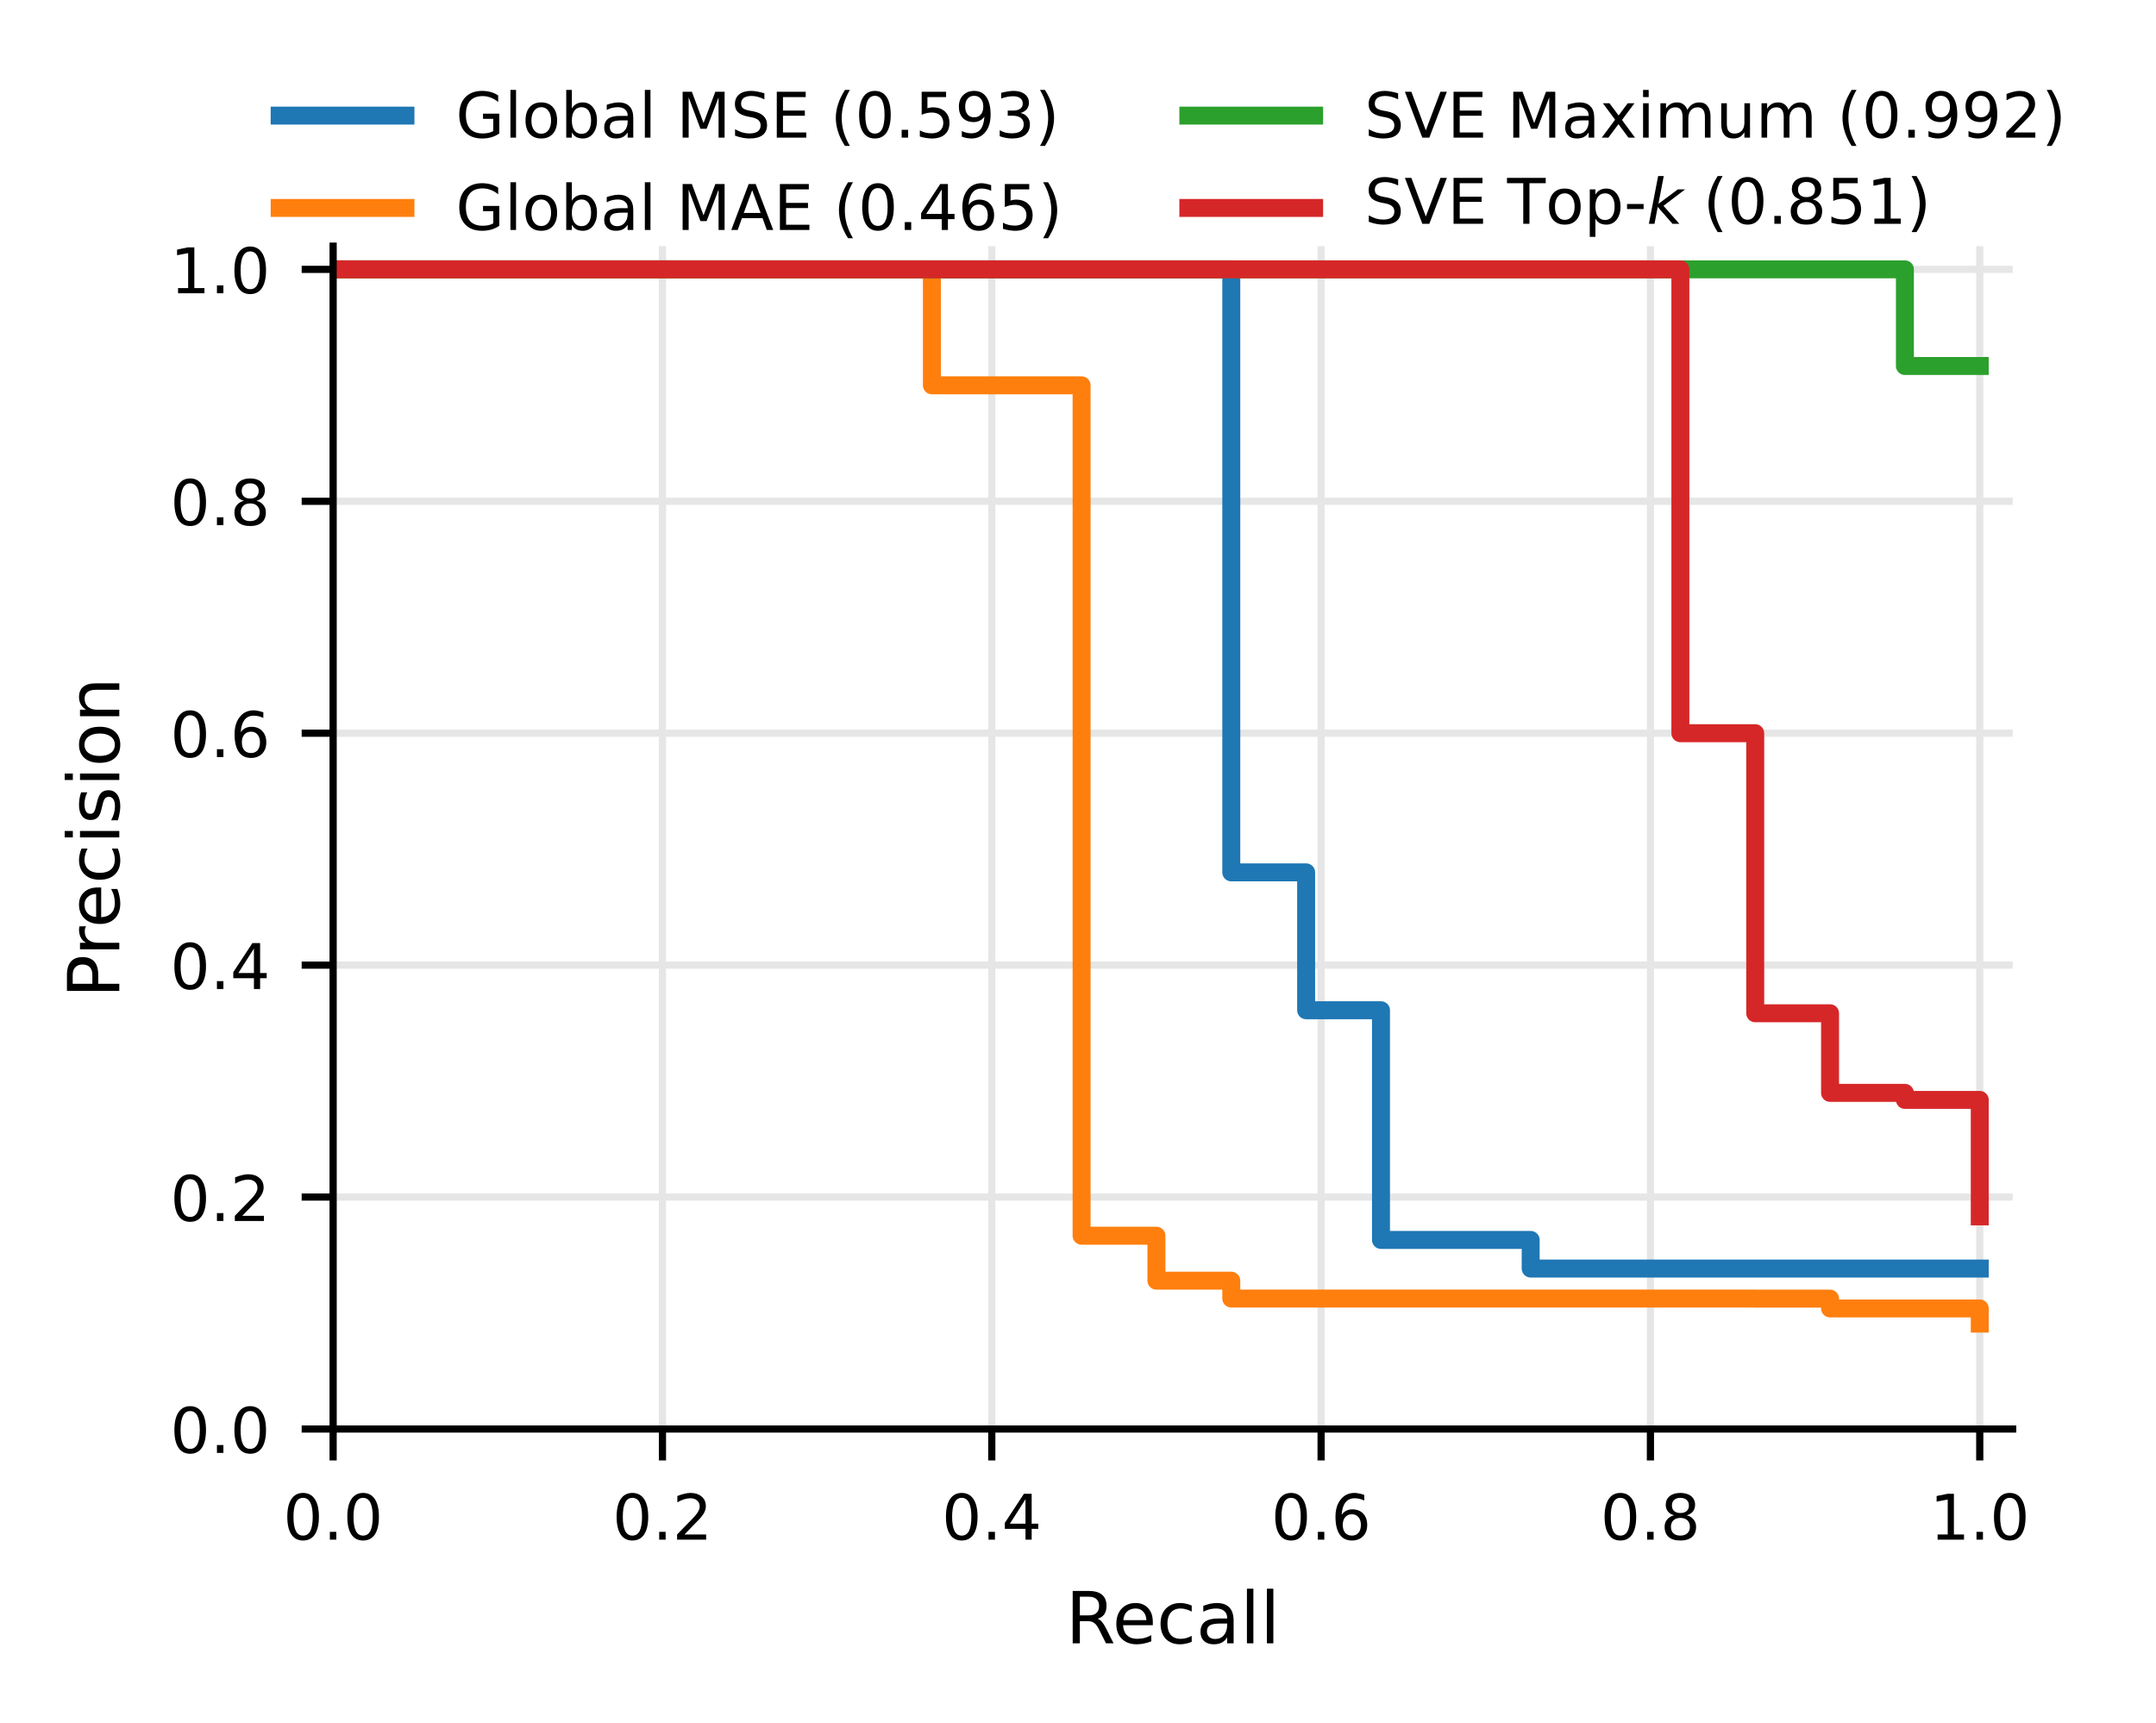
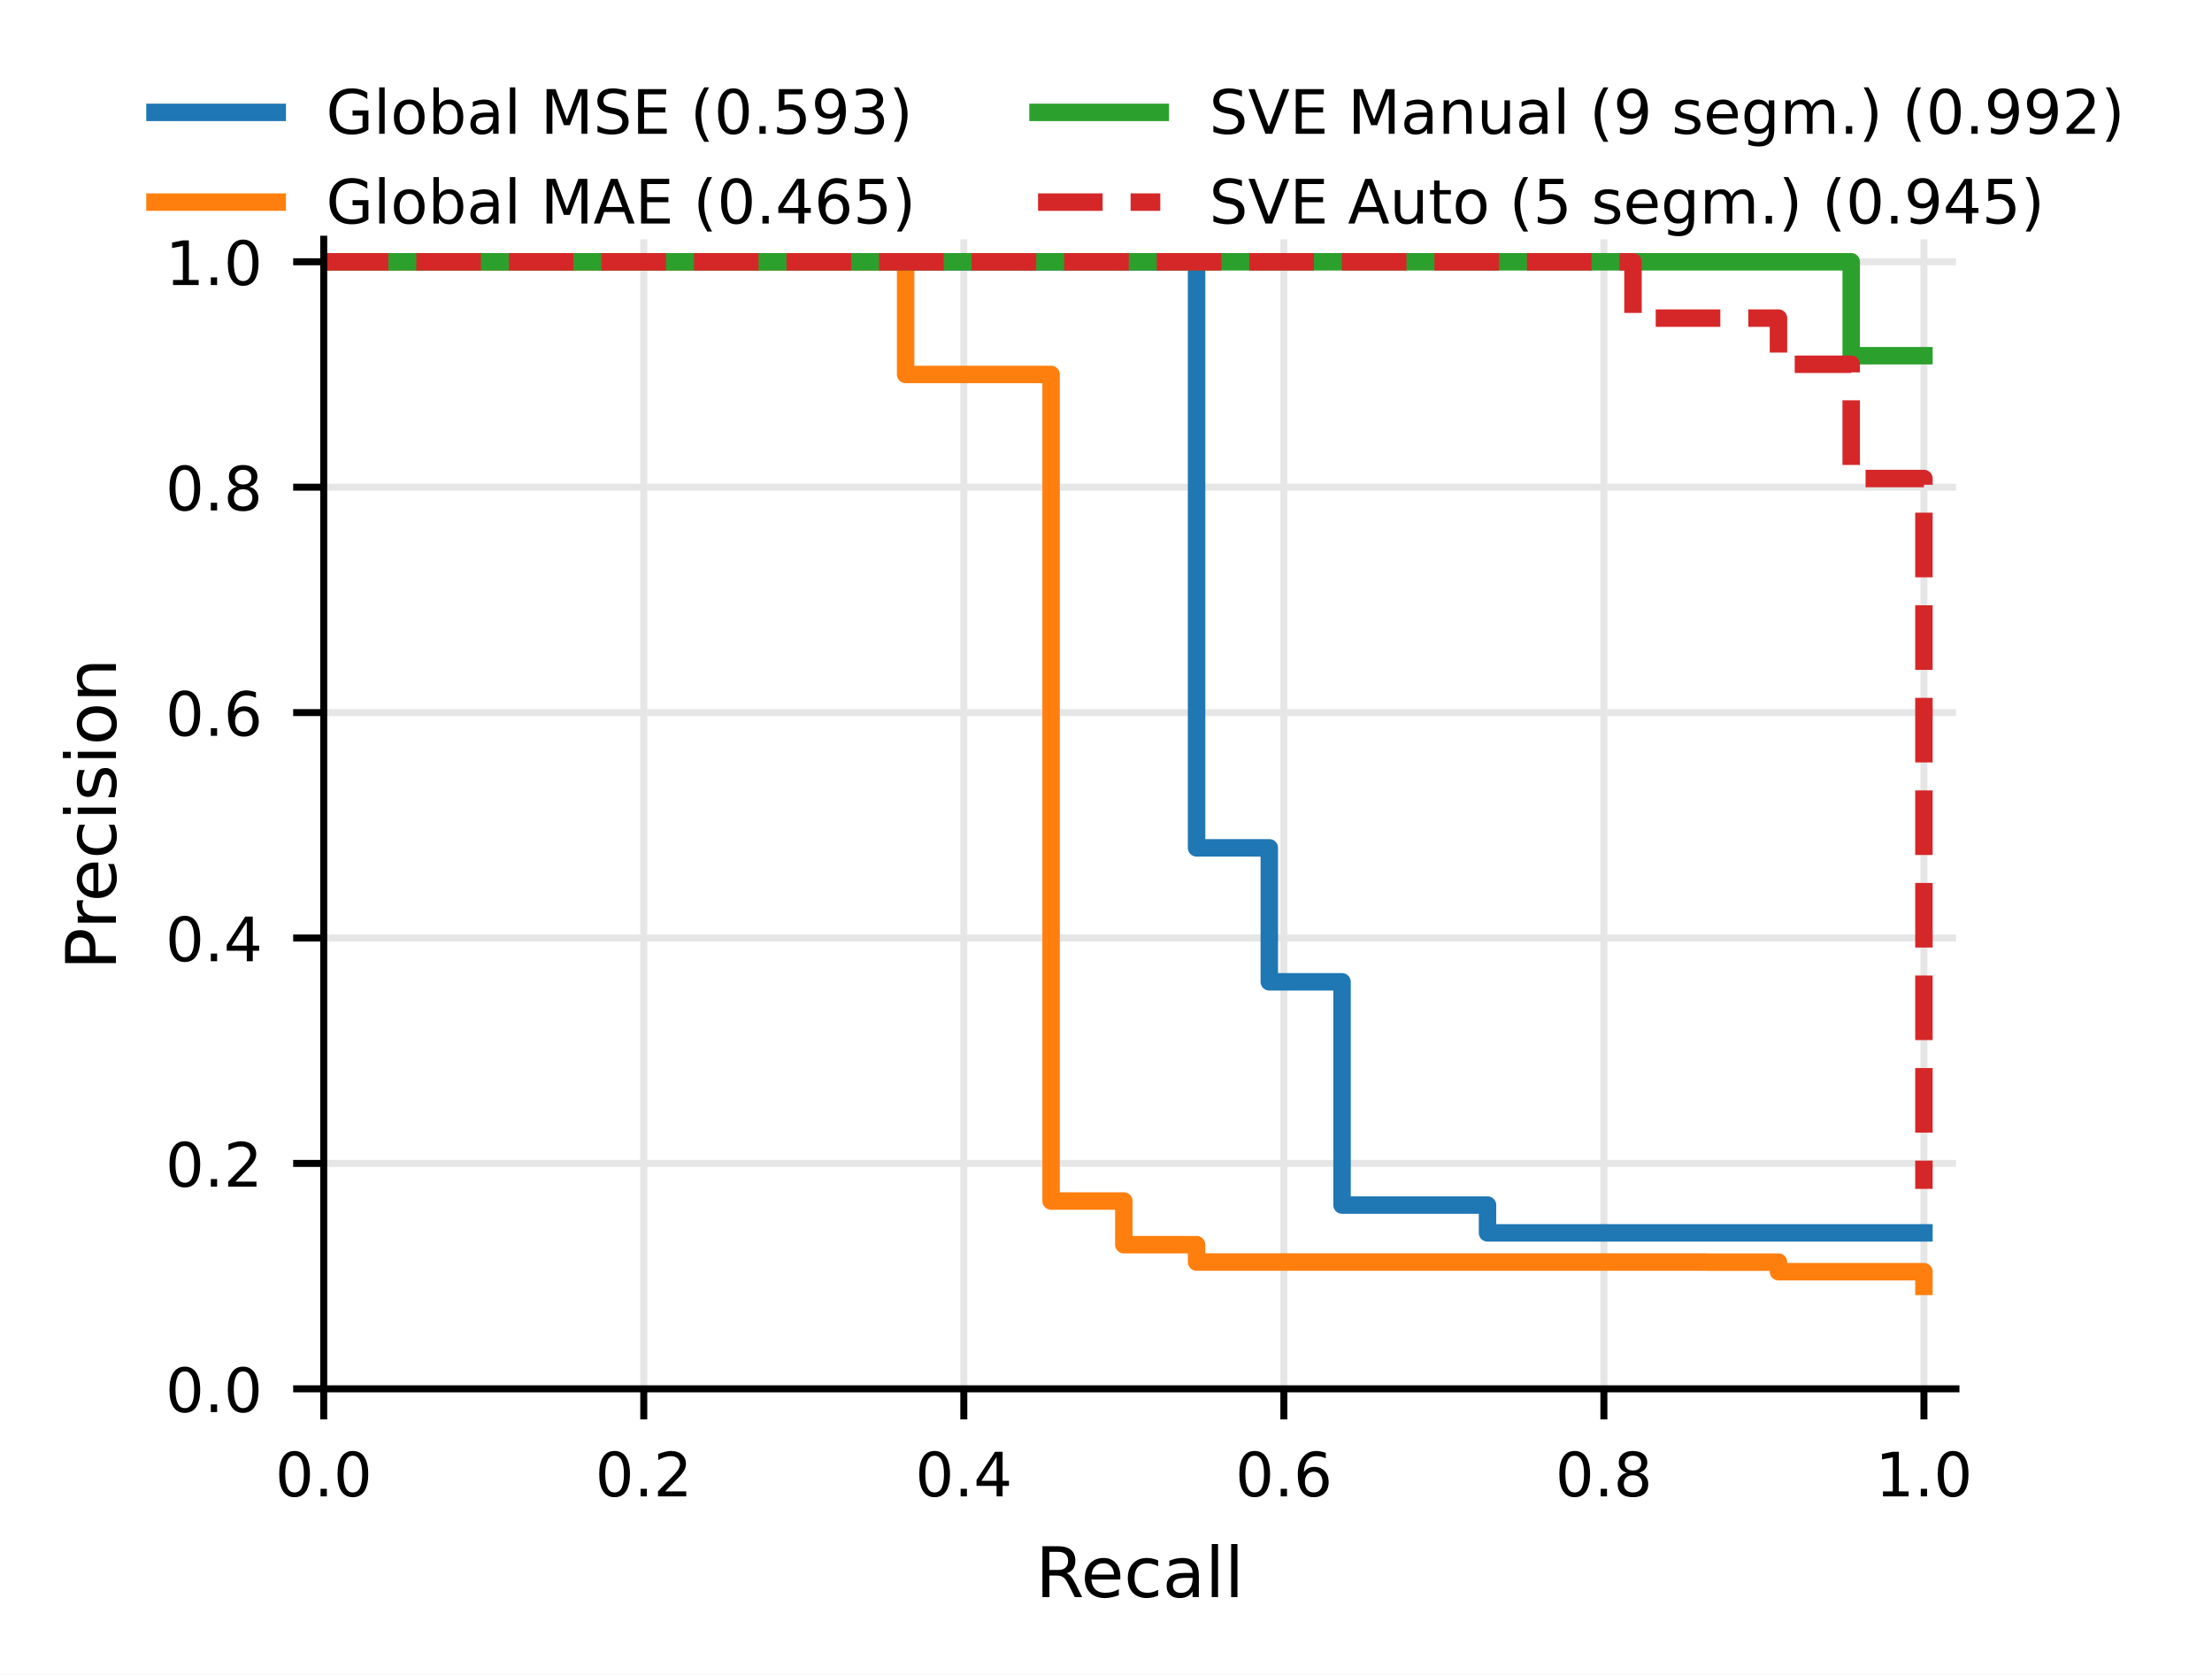
- <svg xmlns="http://www.w3.org/2000/svg" xmlns:xlink="http://www.w3.org/1999/xlink" width="239.954pt" height="191.767pt" viewBox="0 0 239.954 191.767" version="1.1">
+ <svg xmlns="http://www.w3.org/2000/svg" xmlns:xlink="http://www.w3.org/1999/xlink" width="253.33pt" height="191.767pt" viewBox="0 0 253.33 191.767" version="1.1">
  <defs>
    <style type="text/css">*{stroke-linejoin: round; stroke-linecap: butt}</style>
  </defs>
  <g id="figure_1">
    <g id="patch_1">
-       <path d="M 0 191.767  L 239.954 191.767  L 239.954 0  L 0 0  z " style="fill: #ffffff" />
+       <path d="M 0 191.767  L 253.33 191.767  L 253.33 0  L 0 0  z " style="fill: #ffffff" />
    </g>
    <g id="axes_1">
      <g id="patch_2">
        <path d="M 37.075 159.049  L 224.005 159.049  L 224.005 27.397  L 37.075 27.397  z " style="fill: #ffffff" />
      </g>
      <g id="matplotlib.axis_1">
        <g id="xtick_1">
          <g id="line2d_1">
-             <path d="M 37.075 159.049  L 37.075 27.397  " clip-path="url(#pff299a4841)" style="fill: none; stroke: #e6e6e6; stroke-width: 0.8; stroke-linecap: square" />
+             <path d="M 37.075 159.049  L 37.075 27.397  " clip-path="url(#p5255987849)" style="fill: none; stroke: #e6e6e6; stroke-width: 0.8; stroke-linecap: square" />
          </g>
          <g id="line2d_2">
            <defs>
-               <path id="m3428066d40" d="M 0 0  L 0 3.5  " style="stroke: #000000; stroke-width: 0.8" />
+               <path id="m793439d8a1" d="M 0 0  L 0 3.5  " style="stroke: #000000; stroke-width: 0.8" />
            </defs>
            <g>
-               <use xlink:href="#m3428066d40" x="37.075" y="159.049" style="stroke: #000000; stroke-width: 0.8" />
+               <use xlink:href="#m793439d8a1" x="37.075" y="159.049" style="stroke: #000000; stroke-width: 0.8" />
            </g>
          </g>
          <g id="text_1">
            <text style="font-size: 7px; font-family: 'DejaVu Sans', 'Bitstream Vera Sans', 'Computer Modern Sans Serif', 'Lucida Grande', 'Verdana', 'Geneva', 'Lucid', 'Arial', 'Helvetica', 'Avant Garde', sans-serif; text-anchor: middle" x="37.075" y="171.368" transform="rotate(-0 37.07469 171.3683)">0.0</text>
          </g>
        </g>
        <g id="xtick_2">
          <g id="line2d_3">
-             <path d="M 73.728 159.049  L 73.728 27.397  " clip-path="url(#pff299a4841)" style="fill: none; stroke: #e6e6e6; stroke-width: 0.8; stroke-linecap: square" />
+             <path d="M 73.728 159.049  L 73.728 27.397  " clip-path="url(#p5255987849)" style="fill: none; stroke: #e6e6e6; stroke-width: 0.8; stroke-linecap: square" />
          </g>
          <g id="line2d_4">
            <g>
-               <use xlink:href="#m3428066d40" x="73.728" y="159.049" style="stroke: #000000; stroke-width: 0.8" />
+               <use xlink:href="#m793439d8a1" x="73.728" y="159.049" style="stroke: #000000; stroke-width: 0.8" />
            </g>
          </g>
          <g id="text_2">
            <text style="font-size: 7px; font-family: 'DejaVu Sans', 'Bitstream Vera Sans', 'Computer Modern Sans Serif', 'Lucida Grande', 'Verdana', 'Geneva', 'Lucid', 'Arial', 'Helvetica', 'Avant Garde', sans-serif; text-anchor: middle" x="73.728" y="171.368" transform="rotate(-0 73.72763 171.3683)">0.2</text>
          </g>
        </g>
        <g id="xtick_3">
          <g id="line2d_5">
-             <path d="M 110.381 159.049  L 110.381 27.397  " clip-path="url(#pff299a4841)" style="fill: none; stroke: #e6e6e6; stroke-width: 0.8; stroke-linecap: square" />
+             <path d="M 110.381 159.049  L 110.381 27.397  " clip-path="url(#p5255987849)" style="fill: none; stroke: #e6e6e6; stroke-width: 0.8; stroke-linecap: square" />
          </g>
          <g id="line2d_6">
            <g>
-               <use xlink:href="#m3428066d40" x="110.381" y="159.049" style="stroke: #000000; stroke-width: 0.8" />
+               <use xlink:href="#m793439d8a1" x="110.381" y="159.049" style="stroke: #000000; stroke-width: 0.8" />
            </g>
          </g>
          <g id="text_3">
            <text style="font-size: 7px; font-family: 'DejaVu Sans', 'Bitstream Vera Sans', 'Computer Modern Sans Serif', 'Lucida Grande', 'Verdana', 'Geneva', 'Lucid', 'Arial', 'Helvetica', 'Avant Garde', sans-serif; text-anchor: middle" x="110.381" y="171.368" transform="rotate(-0 110.3806 171.3683)">0.4</text>
          </g>
        </g>
        <g id="xtick_4">
          <g id="line2d_7">
-             <path d="M 147.034 159.049  L 147.034 27.397  " clip-path="url(#pff299a4841)" style="fill: none; stroke: #e6e6e6; stroke-width: 0.8; stroke-linecap: square" />
+             <path d="M 147.034 159.049  L 147.034 27.397  " clip-path="url(#p5255987849)" style="fill: none; stroke: #e6e6e6; stroke-width: 0.8; stroke-linecap: square" />
          </g>
          <g id="line2d_8">
            <g>
-               <use xlink:href="#m3428066d40" x="147.034" y="159.049" style="stroke: #000000; stroke-width: 0.8" />
+               <use xlink:href="#m793439d8a1" x="147.034" y="159.049" style="stroke: #000000; stroke-width: 0.8" />
            </g>
          </g>
          <g id="text_4">
            <text style="font-size: 7px; font-family: 'DejaVu Sans', 'Bitstream Vera Sans', 'Computer Modern Sans Serif', 'Lucida Grande', 'Verdana', 'Geneva', 'Lucid', 'Arial', 'Helvetica', 'Avant Garde', sans-serif; text-anchor: middle" x="147.034" y="171.368" transform="rotate(-0 147.0335 171.3683)">0.6</text>
          </g>
        </g>
        <g id="xtick_5">
          <g id="line2d_9">
-             <path d="M 183.686 159.049  L 183.686 27.397  " clip-path="url(#pff299a4841)" style="fill: none; stroke: #e6e6e6; stroke-width: 0.8; stroke-linecap: square" />
+             <path d="M 183.686 159.049  L 183.686 27.397  " clip-path="url(#p5255987849)" style="fill: none; stroke: #e6e6e6; stroke-width: 0.8; stroke-linecap: square" />
          </g>
          <g id="line2d_10">
            <g>
-               <use xlink:href="#m3428066d40" x="183.686" y="159.049" style="stroke: #000000; stroke-width: 0.8" />
+               <use xlink:href="#m793439d8a1" x="183.686" y="159.049" style="stroke: #000000; stroke-width: 0.8" />
            </g>
          </g>
          <g id="text_5">
            <text style="font-size: 7px; font-family: 'DejaVu Sans', 'Bitstream Vera Sans', 'Computer Modern Sans Serif', 'Lucida Grande', 'Verdana', 'Geneva', 'Lucid', 'Arial', 'Helvetica', 'Avant Garde', sans-serif; text-anchor: middle" x="183.686" y="171.368" transform="rotate(-0 183.6865 171.3683)">0.8</text>
          </g>
        </g>
        <g id="xtick_6">
          <g id="line2d_11">
-             <path d="M 220.339 159.049  L 220.339 27.397  " clip-path="url(#pff299a4841)" style="fill: none; stroke: #e6e6e6; stroke-width: 0.8; stroke-linecap: square" />
+             <path d="M 220.339 159.049  L 220.339 27.397  " clip-path="url(#p5255987849)" style="fill: none; stroke: #e6e6e6; stroke-width: 0.8; stroke-linecap: square" />
          </g>
          <g id="line2d_12">
            <g>
-               <use xlink:href="#m3428066d40" x="220.339" y="159.049" style="stroke: #000000; stroke-width: 0.8" />
+               <use xlink:href="#m793439d8a1" x="220.339" y="159.049" style="stroke: #000000; stroke-width: 0.8" />
            </g>
          </g>
          <g id="text_6">
            <text style="font-size: 7px; font-family: 'DejaVu Sans', 'Bitstream Vera Sans', 'Computer Modern Sans Serif', 'Lucida Grande', 'Verdana', 'Geneva', 'Lucid', 'Arial', 'Helvetica', 'Avant Garde', sans-serif; text-anchor: middle" x="220.339" y="171.368" transform="rotate(-0 220.3394 171.3683)">1.0</text>
          </g>
        </g>
        <g id="text_7">
          <text style="font-size: 8px; font-family: 'DejaVu Sans', 'Bitstream Vera Sans', 'Computer Modern Sans Serif', 'Lucida Grande', 'Verdana', 'Geneva', 'Lucid', 'Arial', 'Helvetica', 'Avant Garde', sans-serif; text-anchor: middle" x="130.54" y="182.903" transform="rotate(-0 130.5397 182.9028)">Recall</text>
        </g>
      </g>
      <g id="matplotlib.axis_2">
        <g id="ytick_1">
          <g id="line2d_13">
-             <path d="M 37.075 159.049  L 224.005 159.049  " clip-path="url(#pff299a4841)" style="fill: none; stroke: #e6e6e6; stroke-width: 0.8; stroke-linecap: square" />
+             <path d="M 37.075 159.049  L 224.005 159.049  " clip-path="url(#p5255987849)" style="fill: none; stroke: #e6e6e6; stroke-width: 0.8; stroke-linecap: square" />
          </g>
          <g id="line2d_14">
            <defs>
-               <path id="m1e6b8953ff" d="M 0 0  L -3.5 0  " style="stroke: #000000; stroke-width: 0.8" />
+               <path id="m58738748fd" d="M 0 0  L -3.5 0  " style="stroke: #000000; stroke-width: 0.8" />
            </defs>
            <g>
-               <use xlink:href="#m1e6b8953ff" x="37.075" y="159.049" style="stroke: #000000; stroke-width: 0.8" />
+               <use xlink:href="#m58738748fd" x="37.075" y="159.049" style="stroke: #000000; stroke-width: 0.8" />
            </g>
          </g>
          <g id="text_8">
            <text style="font-size: 7px; font-family: 'DejaVu Sans', 'Bitstream Vera Sans', 'Computer Modern Sans Serif', 'Lucida Grande', 'Verdana', 'Geneva', 'Lucid', 'Arial', 'Helvetica', 'Avant Garde', sans-serif; text-anchor: end" x="30.075" y="161.709" transform="rotate(-0 30.07469 161.7088)">0.0</text>
          </g>
        </g>
        <g id="ytick_2">
          <g id="line2d_15">
-             <path d="M 37.075 133.235  L 224.005 133.235  " clip-path="url(#pff299a4841)" style="fill: none; stroke: #e6e6e6; stroke-width: 0.8; stroke-linecap: square" />
+             <path d="M 37.075 133.235  L 224.005 133.235  " clip-path="url(#p5255987849)" style="fill: none; stroke: #e6e6e6; stroke-width: 0.8; stroke-linecap: square" />
          </g>
          <g id="line2d_16">
            <g>
-               <use xlink:href="#m1e6b8953ff" x="37.075" y="133.235" style="stroke: #000000; stroke-width: 0.8" />
+               <use xlink:href="#m58738748fd" x="37.075" y="133.235" style="stroke: #000000; stroke-width: 0.8" />
            </g>
          </g>
          <g id="text_9">
            <text style="font-size: 7px; font-family: 'DejaVu Sans', 'Bitstream Vera Sans', 'Computer Modern Sans Serif', 'Lucida Grande', 'Verdana', 'Geneva', 'Lucid', 'Arial', 'Helvetica', 'Avant Garde', sans-serif; text-anchor: end" x="30.075" y="135.895" transform="rotate(-0 30.07469 135.8947)">0.2</text>
          </g>
        </g>
        <g id="ytick_3">
          <g id="line2d_17">
-             <path d="M 37.075 107.421  L 224.005 107.421  " clip-path="url(#pff299a4841)" style="fill: none; stroke: #e6e6e6; stroke-width: 0.8; stroke-linecap: square" />
+             <path d="M 37.075 107.421  L 224.005 107.421  " clip-path="url(#p5255987849)" style="fill: none; stroke: #e6e6e6; stroke-width: 0.8; stroke-linecap: square" />
          </g>
          <g id="line2d_18">
            <g>
-               <use xlink:href="#m1e6b8953ff" x="37.075" y="107.421" style="stroke: #000000; stroke-width: 0.8" />
+               <use xlink:href="#m58738748fd" x="37.075" y="107.421" style="stroke: #000000; stroke-width: 0.8" />
            </g>
          </g>
          <g id="text_10">
            <text style="font-size: 7px; font-family: 'DejaVu Sans', 'Bitstream Vera Sans', 'Computer Modern Sans Serif', 'Lucida Grande', 'Verdana', 'Geneva', 'Lucid', 'Arial', 'Helvetica', 'Avant Garde', sans-serif; text-anchor: end" x="30.075" y="110.081" transform="rotate(-0 30.07469 110.0806)">0.4</text>
          </g>
        </g>
        <g id="ytick_4">
          <g id="line2d_19">
-             <path d="M 37.075 81.607  L 224.005 81.607  " clip-path="url(#pff299a4841)" style="fill: none; stroke: #e6e6e6; stroke-width: 0.8; stroke-linecap: square" />
+             <path d="M 37.075 81.607  L 224.005 81.607  " clip-path="url(#p5255987849)" style="fill: none; stroke: #e6e6e6; stroke-width: 0.8; stroke-linecap: square" />
          </g>
          <g id="line2d_20">
            <g>
-               <use xlink:href="#m1e6b8953ff" x="37.075" y="81.607" style="stroke: #000000; stroke-width: 0.8" />
+               <use xlink:href="#m58738748fd" x="37.075" y="81.607" style="stroke: #000000; stroke-width: 0.8" />
            </g>
          </g>
          <g id="text_11">
            <text style="font-size: 7px; font-family: 'DejaVu Sans', 'Bitstream Vera Sans', 'Computer Modern Sans Serif', 'Lucida Grande', 'Verdana', 'Geneva', 'Lucid', 'Arial', 'Helvetica', 'Avant Garde', sans-serif; text-anchor: end" x="30.075" y="84.266" transform="rotate(-0 30.07469 84.26646)">0.6</text>
          </g>
        </g>
        <g id="ytick_5">
          <g id="line2d_21">
-             <path d="M 37.075 55.793  L 224.005 55.793  " clip-path="url(#pff299a4841)" style="fill: none; stroke: #e6e6e6; stroke-width: 0.8; stroke-linecap: square" />
+             <path d="M 37.075 55.793  L 224.005 55.793  " clip-path="url(#p5255987849)" style="fill: none; stroke: #e6e6e6; stroke-width: 0.8; stroke-linecap: square" />
          </g>
          <g id="line2d_22">
            <g>
-               <use xlink:href="#m1e6b8953ff" x="37.075" y="55.793" style="stroke: #000000; stroke-width: 0.8" />
+               <use xlink:href="#m58738748fd" x="37.075" y="55.793" style="stroke: #000000; stroke-width: 0.8" />
            </g>
          </g>
          <g id="text_12">
            <text style="font-size: 7px; font-family: 'DejaVu Sans', 'Bitstream Vera Sans', 'Computer Modern Sans Serif', 'Lucida Grande', 'Verdana', 'Geneva', 'Lucid', 'Arial', 'Helvetica', 'Avant Garde', sans-serif; text-anchor: end" x="30.075" y="58.452" transform="rotate(-0 30.07469 58.45234)">0.8</text>
          </g>
        </g>
        <g id="ytick_6">
          <g id="line2d_23">
-             <path d="M 37.075 29.979  L 224.005 29.979  " clip-path="url(#pff299a4841)" style="fill: none; stroke: #e6e6e6; stroke-width: 0.8; stroke-linecap: square" />
+             <path d="M 37.075 29.979  L 224.005 29.979  " clip-path="url(#p5255987849)" style="fill: none; stroke: #e6e6e6; stroke-width: 0.8; stroke-linecap: square" />
          </g>
          <g id="line2d_24">
            <g>
-               <use xlink:href="#m1e6b8953ff" x="37.075" y="29.979" style="stroke: #000000; stroke-width: 0.8" />
+               <use xlink:href="#m58738748fd" x="37.075" y="29.979" style="stroke: #000000; stroke-width: 0.8" />
            </g>
          </g>
          <g id="text_13">
            <text style="font-size: 7px; font-family: 'DejaVu Sans', 'Bitstream Vera Sans', 'Computer Modern Sans Serif', 'Lucida Grande', 'Verdana', 'Geneva', 'Lucid', 'Arial', 'Helvetica', 'Avant Garde', sans-serif; text-anchor: end" x="30.075" y="32.638" transform="rotate(-0 30.07469 32.63822)">1.0</text>
          </g>
        </g>
        <g id="text_14">
          <text style="font-size: 8px; font-family: 'DejaVu Sans', 'Bitstream Vera Sans', 'Computer Modern Sans Serif', 'Lucida Grande', 'Verdana', 'Geneva', 'Lucid', 'Arial', 'Helvetica', 'Avant Garde', sans-serif; text-anchor: middle" x="13.279" y="93.223" transform="rotate(-90 13.27875 93.22336)">Precision</text>
        </g>
      </g>
      <g id="line2d_25">
-         <path d="M 37.075 29.979  L 45.405 29.979  L 45.405 29.979  L 53.735 29.979  L 53.735 29.979  L 62.065 29.979  L 62.065 29.979  L 70.396 29.979  L 70.396 29.979  L 78.726 29.979  L 78.726 29.979  L 87.056 29.979  L 87.056 29.979  L 95.386 29.979  L 95.386 29.979  L 103.716 29.979  L 103.716 29.979  L 112.047 29.979  L 112.047 29.979  L 120.377 29.979  L 120.377 29.979  L 128.707 29.979  L 128.707 29.979  L 137.037 29.979  L 137.037 97.095  L 145.367 97.095  L 145.367 112.441  L 153.698 112.441  L 153.698 138.005  L 162.028 138.005  L 162.028 138.005  L 170.358 138.005  L 170.358 141.191  L 178.688 141.191  L 178.688 141.191  L 187.019 141.191  L 187.019 141.191  L 195.349 141.191  L 195.349 141.191  L 203.679 141.191  L 203.679 141.191  L 212.009 141.191  L 212.009 141.191  L 220.339 141.191  L 220.339 141.191  " clip-path="url(#pff299a4841)" style="fill: none; stroke: #1f77b4; stroke-width: 2; stroke-linecap: square" />
+         <path d="M 37.075 29.979  L 45.405 29.979  L 45.405 29.979  L 53.735 29.979  L 53.735 29.979  L 62.065 29.979  L 62.065 29.979  L 70.396 29.979  L 70.396 29.979  L 78.726 29.979  L 78.726 29.979  L 87.056 29.979  L 87.056 29.979  L 95.386 29.979  L 95.386 29.979  L 103.716 29.979  L 103.716 29.979  L 112.047 29.979  L 112.047 29.979  L 120.377 29.979  L 120.377 29.979  L 128.707 29.979  L 128.707 29.979  L 137.037 29.979  L 137.037 97.095  L 145.367 97.095  L 145.367 112.441  L 153.698 112.441  L 153.698 138.005  L 162.028 138.005  L 162.028 138.005  L 170.358 138.005  L 170.358 141.191  L 178.688 141.191  L 178.688 141.191  L 187.019 141.191  L 187.019 141.191  L 195.349 141.191  L 195.349 141.191  L 203.679 141.191  L 203.679 141.191  L 212.009 141.191  L 212.009 141.191  L 220.339 141.191  L 220.339 141.191  " clip-path="url(#p5255987849)" style="fill: none; stroke: #1f77b4; stroke-width: 2; stroke-linecap: square" />
      </g>
      <g id="line2d_26">
-         <path d="M 37.075 29.979  L 45.405 29.979  L 45.405 29.979  L 53.735 29.979  L 53.735 29.979  L 62.065 29.979  L 62.065 29.979  L 70.396 29.979  L 70.396 29.979  L 78.726 29.979  L 78.726 29.979  L 87.056 29.979  L 87.056 29.979  L 95.386 29.979  L 95.386 29.979  L 103.716 29.979  L 103.716 42.886  L 112.047 42.886  L 112.047 42.886  L 120.377 42.886  L 120.377 137.538  L 128.707 137.538  L 128.707 142.54  L 137.037 142.54  L 137.037 144.529  L 145.367 144.529  L 145.367 144.529  L 153.698 144.529  L 153.698 144.529  L 162.028 144.529  L 162.028 144.529  L 170.358 144.529  L 170.358 144.529  L 178.688 144.529  L 178.688 144.529  L 187.019 144.529  L 187.019 144.529  L 195.349 144.529  L 195.349 144.538  L 203.679 144.538  L 203.679 145.631  L 212.009 145.631  L 212.009 145.631  L 220.339 145.631  L 220.339 147.316  " clip-path="url(#pff299a4841)" style="fill: none; stroke: #ff7f0e; stroke-width: 2; stroke-linecap: square" />
+         <path d="M 37.075 29.979  L 45.405 29.979  L 45.405 29.979  L 53.735 29.979  L 53.735 29.979  L 62.065 29.979  L 62.065 29.979  L 70.396 29.979  L 70.396 29.979  L 78.726 29.979  L 78.726 29.979  L 87.056 29.979  L 87.056 29.979  L 95.386 29.979  L 95.386 29.979  L 103.716 29.979  L 103.716 42.886  L 112.047 42.886  L 112.047 42.886  L 120.377 42.886  L 120.377 137.538  L 128.707 137.538  L 128.707 142.54  L 137.037 142.54  L 137.037 144.529  L 145.367 144.529  L 145.367 144.529  L 153.698 144.529  L 153.698 144.529  L 162.028 144.529  L 162.028 144.529  L 170.358 144.529  L 170.358 144.529  L 178.688 144.529  L 178.688 144.529  L 187.019 144.529  L 187.019 144.529  L 195.349 144.529  L 195.349 144.538  L 203.679 144.538  L 203.679 145.631  L 212.009 145.631  L 212.009 145.631  L 220.339 145.631  L 220.339 147.316  " clip-path="url(#p5255987849)" style="fill: none; stroke: #ff7f0e; stroke-width: 2; stroke-linecap: square" />
      </g>
      <g id="line2d_27">
-         <path d="M 37.075 29.979  L 45.405 29.979  L 45.405 29.979  L 53.735 29.979  L 53.735 29.979  L 62.065 29.979  L 62.065 29.979  L 70.396 29.979  L 70.396 29.979  L 78.726 29.979  L 78.726 29.979  L 87.056 29.979  L 87.056 29.979  L 95.386 29.979  L 95.386 29.979  L 103.716 29.979  L 103.716 29.979  L 112.047 29.979  L 112.047 29.979  L 120.377 29.979  L 120.377 29.979  L 128.707 29.979  L 128.707 29.979  L 137.037 29.979  L 137.037 29.979  L 145.367 29.979  L 145.367 29.979  L 153.698 29.979  L 153.698 29.979  L 162.028 29.979  L 162.028 29.979  L 170.358 29.979  L 170.358 29.979  L 178.688 29.979  L 178.688 29.979  L 187.019 29.979  L 187.019 29.979  L 195.349 29.979  L 195.349 29.979  L 203.679 29.979  L 203.679 29.979  L 212.009 29.979  L 212.009 40.735  L 220.339 40.735  L 220.339 40.735  " clip-path="url(#pff299a4841)" style="fill: none; stroke: #2ca02c; stroke-width: 2; stroke-linecap: square" />
+         <path d="M 37.075 29.979  L 45.405 29.979  L 45.405 29.979  L 53.735 29.979  L 53.735 29.979  L 62.065 29.979  L 62.065 29.979  L 70.396 29.979  L 70.396 29.979  L 78.726 29.979  L 78.726 29.979  L 87.056 29.979  L 87.056 29.979  L 95.386 29.979  L 95.386 29.979  L 103.716 29.979  L 103.716 29.979  L 112.047 29.979  L 112.047 29.979  L 120.377 29.979  L 120.377 29.979  L 128.707 29.979  L 128.707 29.979  L 137.037 29.979  L 137.037 29.979  L 145.367 29.979  L 145.367 29.979  L 153.698 29.979  L 153.698 29.979  L 162.028 29.979  L 162.028 29.979  L 170.358 29.979  L 170.358 29.979  L 178.688 29.979  L 178.688 29.979  L 187.019 29.979  L 187.019 29.979  L 195.349 29.979  L 195.349 29.979  L 203.679 29.979  L 203.679 29.979  L 212.009 29.979  L 212.009 40.735  L 220.339 40.735  L 220.339 40.735  " clip-path="url(#p5255987849)" style="fill: none; stroke: #2ca02c; stroke-width: 2; stroke-linecap: square" />
      </g>
      <g id="line2d_28">
-         <path d="M 37.075 29.979  L 45.405 29.979  L 45.405 29.979  L 53.735 29.979  L 53.735 29.979  L 62.065 29.979  L 62.065 29.979  L 70.396 29.979  L 70.396 29.979  L 78.726 29.979  L 78.726 29.979  L 87.056 29.979  L 87.056 29.979  L 95.386 29.979  L 95.386 29.979  L 103.716 29.979  L 103.716 29.979  L 112.047 29.979  L 112.047 29.979  L 120.377 29.979  L 120.377 29.979  L 128.707 29.979  L 128.707 29.979  L 137.037 29.979  L 137.037 29.979  L 145.367 29.979  L 145.367 29.979  L 153.698 29.979  L 153.698 29.979  L 162.028 29.979  L 162.028 29.979  L 170.358 29.979  L 170.358 29.979  L 178.688 29.979  L 178.688 29.979  L 187.019 29.979  L 187.019 81.607  L 195.349 81.607  L 195.349 112.779  L 203.679 112.779  L 203.679 121.638  L 212.009 121.638  L 212.009 122.421  L 220.339 122.421  L 220.339 135.386  " clip-path="url(#pff299a4841)" style="fill: none; stroke: #d62728; stroke-width: 2; stroke-linecap: square" />
+         <path d="M 37.075 29.979  L 45.405 29.979  L 45.405 29.979  L 53.735 29.979  L 53.735 29.979  L 62.065 29.979  L 62.065 29.979  L 70.396 29.979  L 70.396 29.979  L 78.726 29.979  L 78.726 29.979  L 87.056 29.979  L 87.056 29.979  L 95.386 29.979  L 95.386 29.979  L 103.716 29.979  L 103.716 29.979  L 112.047 29.979  L 112.047 29.979  L 120.377 29.979  L 120.377 29.979  L 128.707 29.979  L 128.707 29.979  L 137.037 29.979  L 137.037 29.979  L 145.367 29.979  L 145.367 29.979  L 153.698 29.979  L 153.698 29.979  L 162.028 29.979  L 162.028 29.979  L 170.358 29.979  L 170.358 29.979  L 178.688 29.979  L 178.688 29.979  L 187.019 29.979  L 187.019 36.432  L 195.349 36.432  L 195.349 36.432  L 203.679 36.432  L 203.679 41.712  L 212.009 41.712  L 212.009 54.8  L 220.339 54.8  L 220.339 136.15  " clip-path="url(#p5255987849)" style="fill: none; stroke-dasharray: 7.4,3.2; stroke-dashoffset: 0; stroke: #d62728; stroke-width: 2" />
      </g>
      <g id="patch_3">
        <path d="M 37.075 159.049  L 37.075 27.397  " style="fill: none; stroke: #000000; stroke-width: 0.8; stroke-linejoin: miter; stroke-linecap: square" />
      </g>
      <g id="patch_4">
        <path d="M 37.075 159.049  L 224.005 159.049  " style="fill: none; stroke: #000000; stroke-width: 0.8; stroke-linejoin: miter; stroke-linecap: square" />
      </g>
      <g id="legend_1">
        <g id="line2d_29">
-           <path d="M 31.125 12.869  L 38.125 12.869  L 38.125 12.869  L 45.125 12.869  L 45.125 12.869  " style="fill: none; stroke: #1f77b4; stroke-width: 2; stroke-linecap: square" />
+           <path d="M 17.749 12.869  L 24.749 12.869  L 24.749 12.869  L 31.749 12.869  L 31.749 12.869  " style="fill: none; stroke: #1f77b4; stroke-width: 2; stroke-linecap: square" />
        </g>
        <g id="text_15">
-           <text style="font-size: 7px; font-family: 'DejaVu Sans', 'Bitstream Vera Sans', 'Computer Modern Sans Serif', 'Lucida Grande', 'Verdana', 'Geneva', 'Lucid', 'Arial', 'Helvetica', 'Avant Garde', sans-serif; text-anchor: start" x="50.725" y="15.319" transform="rotate(-0 50.72492 15.31891)">Global MSE (0.593)</text>
+           <text style="font-size: 7px; font-family: 'DejaVu Sans', 'Bitstream Vera Sans', 'Computer Modern Sans Serif', 'Lucida Grande', 'Verdana', 'Geneva', 'Lucid', 'Arial', 'Helvetica', 'Avant Garde', sans-serif; text-anchor: start" x="37.349" y="15.319" transform="rotate(-0 37.34891 15.31891)">Global MSE (0.593)</text>
        </g>
        <g id="line2d_30">
-           <path d="M 31.125 23.144  L 38.125 23.144  L 38.125 23.144  L 45.125 23.144  L 45.125 23.144  " style="fill: none; stroke: #ff7f0e; stroke-width: 2; stroke-linecap: square" />
+           <path d="M 17.749 23.144  L 24.749 23.144  L 24.749 23.144  L 31.749 23.144  L 31.749 23.144  " style="fill: none; stroke: #ff7f0e; stroke-width: 2; stroke-linecap: square" />
        </g>
        <g id="text_16">
-           <text style="font-size: 7px; font-family: 'DejaVu Sans', 'Bitstream Vera Sans', 'Computer Modern Sans Serif', 'Lucida Grande', 'Verdana', 'Geneva', 'Lucid', 'Arial', 'Helvetica', 'Avant Garde', sans-serif; text-anchor: start" x="50.725" y="25.594" transform="rotate(-0 50.72492 25.59359)">Global MAE (0.465)</text>
+           <text style="font-size: 7px; font-family: 'DejaVu Sans', 'Bitstream Vera Sans', 'Computer Modern Sans Serif', 'Lucida Grande', 'Verdana', 'Geneva', 'Lucid', 'Arial', 'Helvetica', 'Avant Garde', sans-serif; text-anchor: start" x="37.349" y="25.594" transform="rotate(-0 37.34891 25.59359)">Global MAE (0.465)</text>
        </g>
        <g id="line2d_31">
-           <path d="M 132.257 12.869  L 139.257 12.869  L 139.257 12.869  L 146.257 12.869  L 146.257 12.869  " style="fill: none; stroke: #2ca02c; stroke-width: 2; stroke-linecap: square" />
+           <path d="M 118.881 12.869  L 125.881 12.869  L 125.881 12.869  L 132.881 12.869  L 132.881 12.869  " style="fill: none; stroke: #2ca02c; stroke-width: 2; stroke-linecap: square" />
        </g>
        <g id="text_17">
-           <text style="font-size: 7px; font-family: 'DejaVu Sans', 'Bitstream Vera Sans', 'Computer Modern Sans Serif', 'Lucida Grande', 'Verdana', 'Geneva', 'Lucid', 'Arial', 'Helvetica', 'Avant Garde', sans-serif; text-anchor: start" x="151.857" y="15.319" transform="rotate(-0 151.8574 15.31891)">SVE Maximum (0.992)</text>
+           <text style="font-size: 7px; font-family: 'DejaVu Sans', 'Bitstream Vera Sans', 'Computer Modern Sans Serif', 'Lucida Grande', 'Verdana', 'Geneva', 'Lucid', 'Arial', 'Helvetica', 'Avant Garde', sans-serif; text-anchor: start" x="138.481" y="15.319" transform="rotate(-0 138.4814 15.31891)">SVE Manual (9 segm.) (0.992)</text>
        </g>
        <g id="line2d_32">
-           <path d="M 132.257 23.145  L 139.257 23.145  L 139.257 23.145  L 146.257 23.145  L 146.257 23.145  " style="fill: none; stroke: #d62728; stroke-width: 2; stroke-linecap: square" />
+           <path d="M 118.881 23.144  L 125.881 23.144  L 125.881 23.144  L 132.881 23.144  L 132.881 23.144  " style="fill: none; stroke-dasharray: 7.4,3.2; stroke-dashoffset: 0; stroke: #d62728; stroke-width: 2" />
        </g>
        <g id="text_18">
-           <g transform="translate(151.8574 25.59469)">
-             <text>
-               <tspan x="0" y="-0.688" style="font-size: 7px; font-family: 'DejaVu Sans'">S</tspan>
-               <tspan x="4.443" y="-0.688" style="font-size: 7px; font-family: 'DejaVu Sans'">V</tspan>
-               <tspan x="9.232" y="-0.688" style="font-size: 7px; font-family: 'DejaVu Sans'">E</tspan>
-               <tspan x="13.655" y="-0.688" style="font-size: 7px; font-family: 'DejaVu Sans'"> </tspan>
-               <tspan x="15.88" y="-0.688" style="font-size: 7px; font-family: 'DejaVu Sans'">T</tspan>
-               <tspan x="20.156" y="-0.688" style="font-size: 7px; font-family: 'DejaVu Sans'">o</tspan>
-               <tspan x="24.438" y="-0.688" style="font-size: 7px; font-family: 'DejaVu Sans'">p</tspan>
-               <tspan x="28.882" y="-0.688" style="font-size: 7px; font-family: 'DejaVu Sans'">-</tspan>
-               <tspan x="35.461" y="-0.688" style="font-size: 7px; font-family: 'DejaVu Sans'"> </tspan>
-               <tspan x="37.687" y="-0.688" style="font-size: 7px; font-family: 'DejaVu Sans'">(</tspan>
-               <tspan x="40.417" y="-0.688" style="font-size: 7px; font-family: 'DejaVu Sans'">0</tspan>
-               <tspan x="44.871" y="-0.688" style="font-size: 7px; font-family: 'DejaVu Sans'">.</tspan>
-               <tspan x="46.971" y="-0.688" style="font-size: 7px; font-family: 'DejaVu Sans'">8</tspan>
-               <tspan x="51.425" y="-0.688" style="font-size: 7px; font-family: 'DejaVu Sans'">5</tspan>
-               <tspan x="55.878" y="-0.688" style="font-size: 7px; font-family: 'DejaVu Sans'">1</tspan>
-               <tspan x="60.332" y="-0.688" style="font-size: 7px; font-family: 'DejaVu Sans'">)</tspan>
-               <tspan x="31.408" y="-0.688" style="font-style: oblique; font-size: 7px; font-family: 'DejaVu Sans'">k</tspan>
-             </text>
-           </g>
+           <text style="font-size: 7px; font-family: 'DejaVu Sans', 'Bitstream Vera Sans', 'Computer Modern Sans Serif', 'Lucida Grande', 'Verdana', 'Geneva', 'Lucid', 'Arial', 'Helvetica', 'Avant Garde', sans-serif; text-anchor: start" x="138.481" y="25.594" transform="rotate(-0 138.4814 25.59359)">SVE Auto (5 segm.) (0.945)</text>
        </g>
      </g>
    </g>
  </g>
  <defs>
-     <clipPath id="pff299a4841">
+     <clipPath id="p5255987849">
      <rect x="37.075" y="27.397" width="186.93" height="131.652" />
    </clipPath>
  </defs>
</svg>
